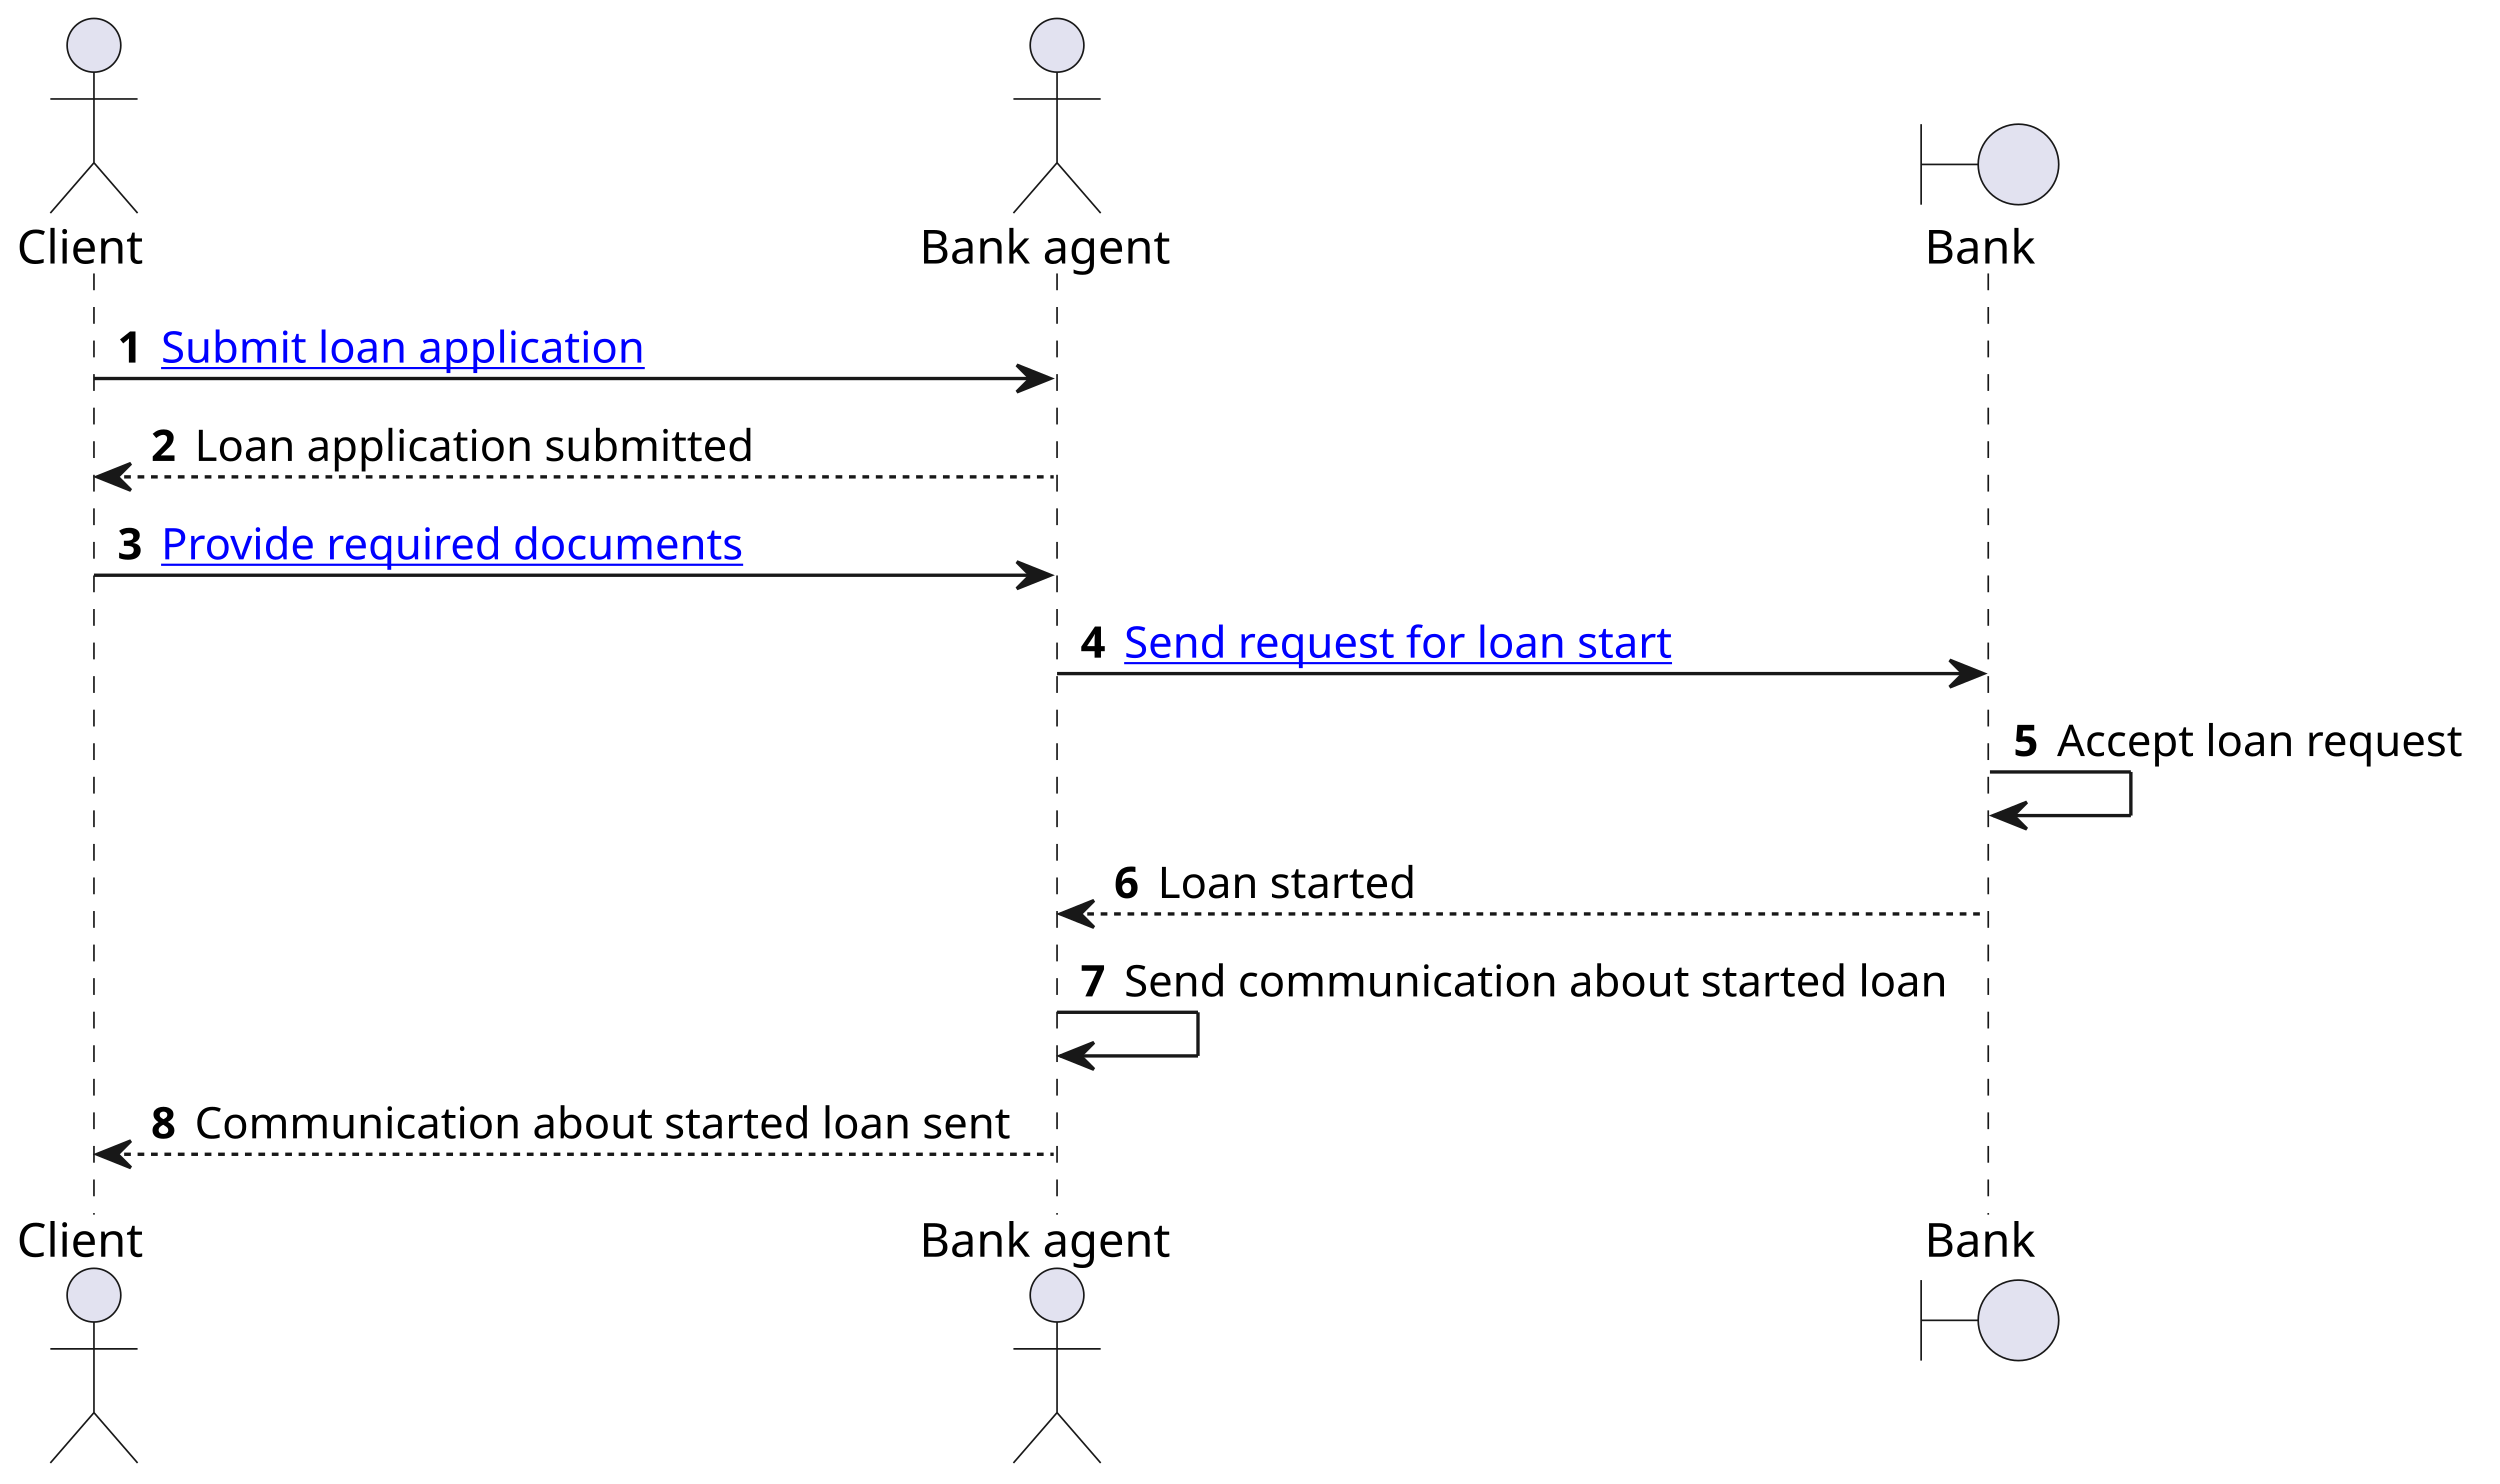
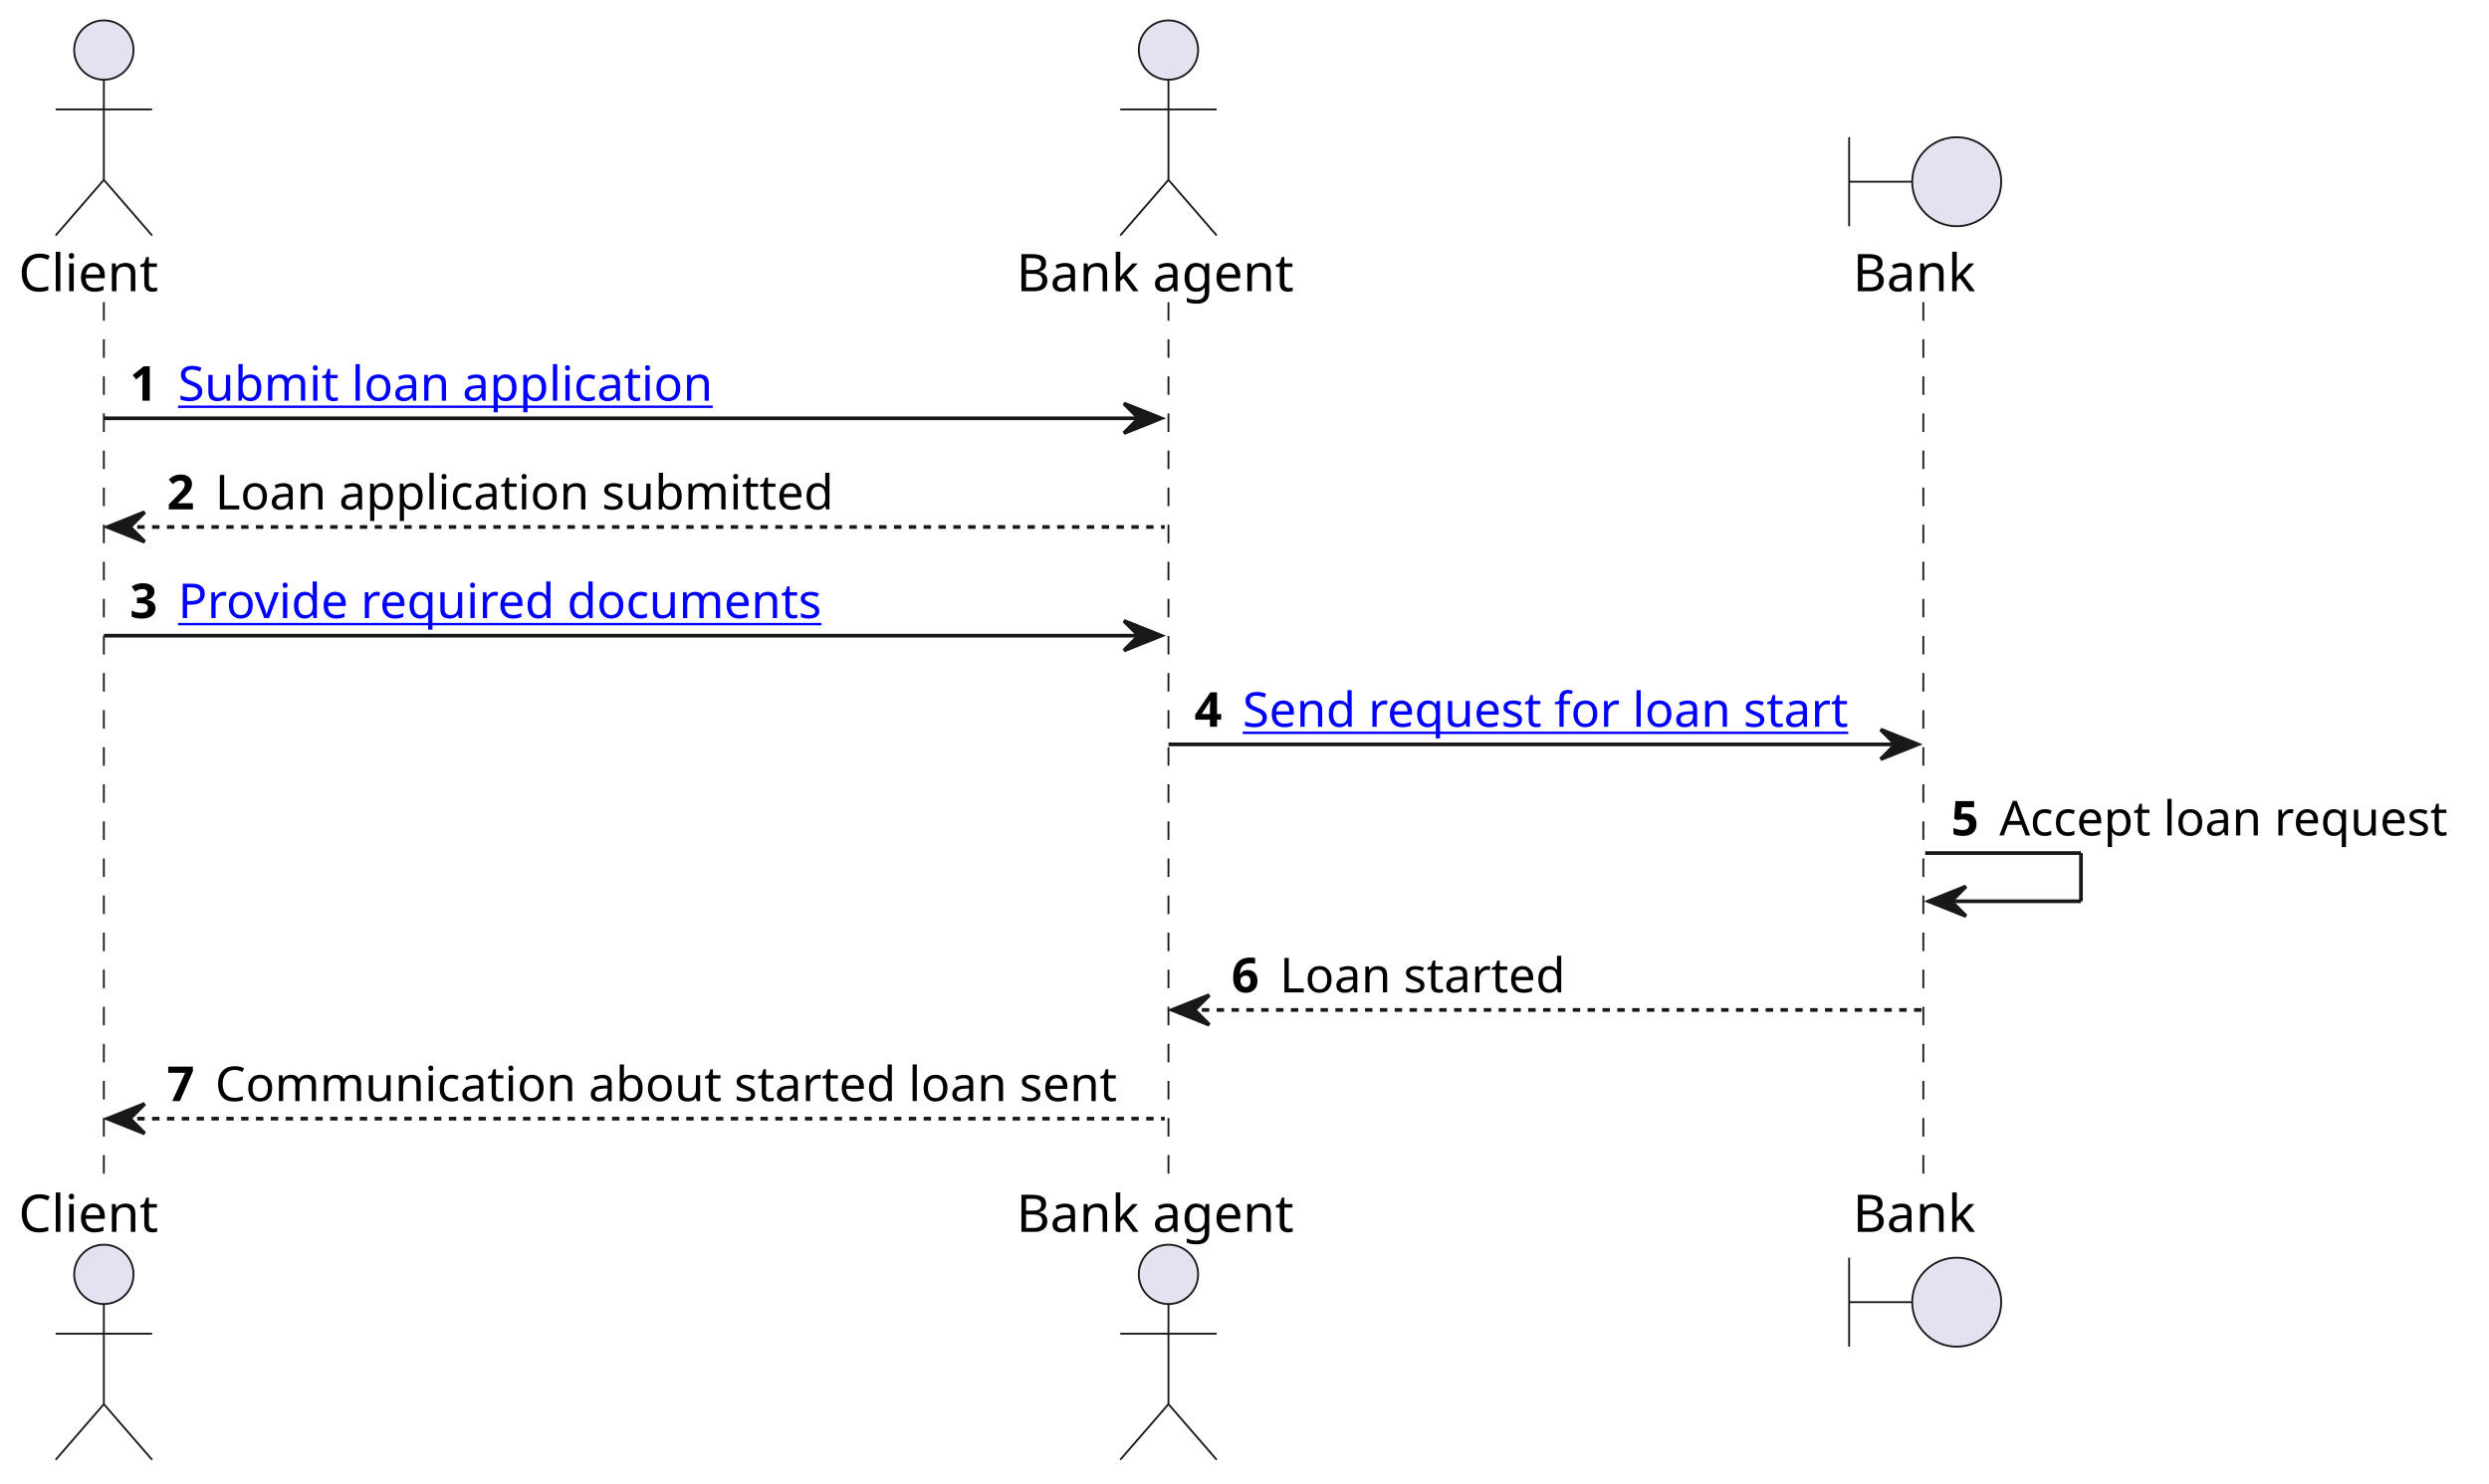
- <svg xmlns="http://www.w3.org/2000/svg" xmlns:xlink="http://www.w3.org/1999/xlink" contentStyleType="text/css" height="442px" preserveAspectRatio="none" style="width:745px;height:442px;background:#FFFFFF;" version="1.1" viewBox="0 0 745 442" width="745px" zoomAndPan="magnify">
+ <svg xmlns="http://www.w3.org/2000/svg" xmlns:xlink="http://www.w3.org/1999/xlink" contentStyleType="text/css" height="400px" preserveAspectRatio="none" style="width:671px;height:400px;background:#FFFFFF;" version="1.1" viewBox="0 0 671 400" width="671px" zoomAndPan="magnify">
  <defs />
  <g>
-     <line style="stroke:#181818;stroke-width:0.5;stroke-dasharray:5.0,5.0;" x1="28" x2="28" y1="81.488" y2="361.973" />
-     <line style="stroke:#181818;stroke-width:0.5;stroke-dasharray:5.0,5.0;" x1="315" x2="315" y1="81.488" y2="361.973" />
-     <line style="stroke:#181818;stroke-width:0.5;stroke-dasharray:5.0,5.0;" x1="592.5" x2="592.5" y1="81.488" y2="361.973" />
+     <line style="stroke:#181818;stroke-width:0.5;stroke-dasharray:5.0,5.0;" x1="28" x2="28" y1="81.488" y2="319.662" />
+     <line style="stroke:#181818;stroke-width:0.5;stroke-dasharray:5.0,5.0;" x1="315" x2="315" y1="81.488" y2="319.662" />
+     <line style="stroke:#181818;stroke-width:0.5;stroke-dasharray:5.0,5.0;" x1="518.5" x2="518.5" y1="81.488" y2="319.662" />
    <text fill="#000000" font-family="sans-serif" font-size="14" lengthAdjust="spacing" textLength="40" x="5" y="78.535">Client</text>
    <ellipse cx="28" cy="13.5" fill="#E2E2F0" rx="8" ry="8" style="stroke:#181818;stroke-width:0.5;" />
    <path d="M28,21.5 L28,48.5 M15,29.5 L41,29.5 M28,48.5 L15,63.5 M28,48.5 L41,63.5 " fill="none" style="stroke:#181818;stroke-width:0.5;" />
-     <text fill="#000000" font-family="sans-serif" font-size="14" lengthAdjust="spacing" textLength="40" x="5" y="374.508">Client</text>
-     <ellipse cx="28" cy="385.961" fill="#E2E2F0" rx="8" ry="8" style="stroke:#181818;stroke-width:0.5;" />
-     <path d="M28,393.961 L28,420.961 M15,401.961 L41,401.961 M28,420.961 L15,435.961 M28,420.961 L41,435.961 " fill="none" style="stroke:#181818;stroke-width:0.5;" />
+     <text fill="#000000" font-family="sans-serif" font-size="14" lengthAdjust="spacing" textLength="40" x="5" y="332.197">Client</text>
+     <ellipse cx="28" cy="343.65" fill="#E2E2F0" rx="8" ry="8" style="stroke:#181818;stroke-width:0.5;" />
+     <path d="M28,351.65 L28,378.65 M15,359.65 L41,359.65 M28,378.65 L15,393.65 M28,378.65 L41,393.65 " fill="none" style="stroke:#181818;stroke-width:0.5;" />
    <text fill="#000000" font-family="sans-serif" font-size="14" lengthAdjust="spacing" textLength="76" x="274" y="78.535">Bank agent</text>
    <ellipse cx="315" cy="13.5" fill="#E2E2F0" rx="8" ry="8" style="stroke:#181818;stroke-width:0.5;" />
    <path d="M315,21.5 L315,48.5 M302,29.5 L328,29.5 M315,48.5 L302,63.5 M315,48.5 L328,63.5 " fill="none" style="stroke:#181818;stroke-width:0.5;" />
-     <text fill="#000000" font-family="sans-serif" font-size="14" lengthAdjust="spacing" textLength="76" x="274" y="374.508">Bank agent</text>
-     <ellipse cx="315" cy="385.961" fill="#E2E2F0" rx="8" ry="8" style="stroke:#181818;stroke-width:0.5;" />
-     <path d="M315,393.961 L315,420.961 M302,401.961 L328,401.961 M315,420.961 L302,435.961 M315,420.961 L328,435.961 " fill="none" style="stroke:#181818;stroke-width:0.5;" />
-     <text fill="#000000" font-family="sans-serif" font-size="14" lengthAdjust="spacing" textLength="33" x="573.5" y="78.535">Bank</text>
-     <path d="M572.5,37 L572.5,61 M572.5,49 L589.5,49 " fill="none" style="stroke:#181818;stroke-width:0.5;" />
-     <ellipse cx="601.5" cy="49" fill="#E2E2F0" rx="12" ry="12" style="stroke:#181818;stroke-width:0.5;" />
-     <text fill="#000000" font-family="sans-serif" font-size="14" lengthAdjust="spacing" textLength="33" x="573.5" y="374.508">Bank</text>
-     <path d="M572.5,381.461 L572.5,405.461 M572.5,393.461 L589.5,393.461 " fill="none" style="stroke:#181818;stroke-width:0.5;" />
-     <ellipse cx="601.5" cy="393.461" fill="#E2E2F0" rx="12" ry="12" style="stroke:#181818;stroke-width:0.5;" />
+     <text fill="#000000" font-family="sans-serif" font-size="14" lengthAdjust="spacing" textLength="76" x="274" y="332.197">Bank agent</text>
+     <ellipse cx="315" cy="343.65" fill="#E2E2F0" rx="8" ry="8" style="stroke:#181818;stroke-width:0.5;" />
+     <path d="M315,351.65 L315,378.65 M302,359.65 L328,359.65 M315,378.65 L302,393.65 M315,378.65 L328,393.65 " fill="none" style="stroke:#181818;stroke-width:0.5;" />
+     <text fill="#000000" font-family="sans-serif" font-size="14" lengthAdjust="spacing" textLength="33" x="499.5" y="78.535">Bank</text>
+     <path d="M498.5,37 L498.5,61 M498.5,49 L515.5,49 " fill="none" style="stroke:#181818;stroke-width:0.5;" />
+     <ellipse cx="527.5" cy="49" fill="#E2E2F0" rx="12" ry="12" style="stroke:#181818;stroke-width:0.5;" />
+     <text fill="#000000" font-family="sans-serif" font-size="14" lengthAdjust="spacing" textLength="33" x="499.5" y="332.197">Bank</text>
+     <path d="M498.5,339.15 L498.5,363.15 M498.5,351.15 L515.5,351.15 " fill="none" style="stroke:#181818;stroke-width:0.5;" />
+     <ellipse cx="527.5" cy="351.15" fill="#E2E2F0" rx="12" ry="12" style="stroke:#181818;stroke-width:0.5;" />
    <polygon fill="#181818" points="303,108.799,313,112.799,303,116.799,307,112.799" style="stroke:#181818;stroke-width:1.0;" />
    <line style="stroke:#181818;stroke-width:1.0;" x1="28" x2="309" y1="112.799" y2="112.799" />
    <text fill="#000000" font-family="sans-serif" font-size="13" font-weight="bold" lengthAdjust="spacing" textLength="9" x="35" y="108.057">1</text>
    <a href="https://github.com/PawelJaworski/ddd-loan-application/blob/main/src/main/java/pl/javorek/ddd/service/applicationforloan/application/command/ApplicationForALoanCmdFacade.java" target="_top" title="https://github.com/PawelJaworski/ddd-loan-application/blob/main/src/main/java/pl/javorek/ddd/service/applicationforloan/application/command/ApplicationForALoanCmdFacade.java" xlink:actuate="onRequest" xlink:href="https://github.com/PawelJaworski/ddd-loan-application/blob/main/src/main/java/pl/javorek/ddd/service/applicationforloan/application/command/ApplicationForALoanCmdFacade.java" xlink:show="new" xlink:title="https://github.com/PawelJaworski/ddd-loan-application/blob/main/src/main/java/pl/javorek/ddd/service/applicationforloan/application/command/ApplicationForALoanCmdFacade.java" xlink:type="simple">
      <text fill="#0000FF" font-family="sans-serif" font-size="13" lengthAdjust="spacing" text-decoration="underline" textLength="149" x="48" y="108.057">Submit loan application</text>
    </a>
    <polygon fill="#181818" points="39,138.109,29,142.109,39,146.109,35,142.109" style="stroke:#181818;stroke-width:1.0;" />
    <line style="stroke:#181818;stroke-width:1.0;stroke-dasharray:2.0,2.0;" x1="33" x2="314" y1="142.109" y2="142.109" />
    <text fill="#000000" font-family="sans-serif" font-size="13" font-weight="bold" lengthAdjust="spacing" textLength="9" x="45" y="137.367">2</text>
    <text fill="#000000" font-family="sans-serif" font-size="13" lengthAdjust="spacing" textLength="172" x="58" y="137.367">Loan application submitted</text>
    <polygon fill="#181818" points="303,167.42,313,171.42,303,175.42,307,171.42" style="stroke:#181818;stroke-width:1.0;" />
    <line style="stroke:#181818;stroke-width:1.0;" x1="28" x2="309" y1="171.42" y2="171.42" />
    <text fill="#000000" font-family="sans-serif" font-size="13" font-weight="bold" lengthAdjust="spacing" textLength="9" x="35" y="166.678">3</text>
    <a href="https://github.com/PawelJaworski/ddd-loan-application/blob/main/src/main/java/pl/javorek/ddd/service/applicationforloan/application/command/ApplicationForALoanCmdFacade.java" target="_top" title="https://github.com/PawelJaworski/ddd-loan-application/blob/main/src/main/java/pl/javorek/ddd/service/applicationforloan/application/command/ApplicationForALoanCmdFacade.java" xlink:actuate="onRequest" xlink:href="https://github.com/PawelJaworski/ddd-loan-application/blob/main/src/main/java/pl/javorek/ddd/service/applicationforloan/application/command/ApplicationForALoanCmdFacade.java" xlink:show="new" xlink:title="https://github.com/PawelJaworski/ddd-loan-application/blob/main/src/main/java/pl/javorek/ddd/service/applicationforloan/application/command/ApplicationForALoanCmdFacade.java" xlink:type="simple">
      <text fill="#0000FF" font-family="sans-serif" font-size="13" lengthAdjust="spacing" text-decoration="underline" textLength="176" x="48" y="166.678">Provide required documents</text>
    </a>
-     <polygon fill="#181818" points="581,196.731,591,200.731,581,204.731,585,200.731" style="stroke:#181818;stroke-width:1.0;" />
-     <line style="stroke:#181818;stroke-width:1.0;" x1="315" x2="587" y1="200.731" y2="200.731" />
+     <polygon fill="#181818" points="507,196.731,517,200.731,507,204.731,511,200.731" style="stroke:#181818;stroke-width:1.0;" />
+     <line style="stroke:#181818;stroke-width:1.0;" x1="315" x2="513" y1="200.731" y2="200.731" />
    <text fill="#000000" font-family="sans-serif" font-size="13" font-weight="bold" lengthAdjust="spacing" textLength="9" x="322" y="195.988">4</text>
    <a href="https://github.com/PawelJaworski/ddd-loan-application/blob/main/src/main/java/pl/javorek/ddd/service/applicationforloan/application/command/ApplicationForALoanCmdFacade.java" target="_top" title="https://github.com/PawelJaworski/ddd-loan-application/blob/main/src/main/java/pl/javorek/ddd/service/applicationforloan/application/command/ApplicationForALoanCmdFacade.java" xlink:actuate="onRequest" xlink:href="https://github.com/PawelJaworski/ddd-loan-application/blob/main/src/main/java/pl/javorek/ddd/service/applicationforloan/application/command/ApplicationForALoanCmdFacade.java" xlink:show="new" xlink:title="https://github.com/PawelJaworski/ddd-loan-application/blob/main/src/main/java/pl/javorek/ddd/service/applicationforloan/application/command/ApplicationForALoanCmdFacade.java" xlink:type="simple">
      <text fill="#0000FF" font-family="sans-serif" font-size="13" lengthAdjust="spacing" text-decoration="underline" textLength="167" x="335" y="195.988">Send request for loan start</text>
    </a>
-     <line style="stroke:#181818;stroke-width:1.0;" x1="593" x2="635" y1="230.041" y2="230.041" />
-     <line style="stroke:#181818;stroke-width:1.0;" x1="635" x2="635" y1="230.041" y2="243.041" />
-     <line style="stroke:#181818;stroke-width:1.0;" x1="594" x2="635" y1="243.041" y2="243.041" />
-     <polygon fill="#181818" points="604,239.041,594,243.041,604,247.041,600,243.041" style="stroke:#181818;stroke-width:1.0;" />
-     <text fill="#000000" font-family="sans-serif" font-size="13" font-weight="bold" lengthAdjust="spacing" textLength="9" x="600" y="225.299">5</text>
-     <text fill="#000000" font-family="sans-serif" font-size="13" lengthAdjust="spacing" textLength="125" x="613" y="225.299">Accept loan request</text>
+     <line style="stroke:#181818;stroke-width:1.0;" x1="519" x2="561" y1="230.041" y2="230.041" />
+     <line style="stroke:#181818;stroke-width:1.0;" x1="561" x2="561" y1="230.041" y2="243.041" />
+     <line style="stroke:#181818;stroke-width:1.0;" x1="520" x2="561" y1="243.041" y2="243.041" />
+     <polygon fill="#181818" points="530,239.041,520,243.041,530,247.041,526,243.041" style="stroke:#181818;stroke-width:1.0;" />
+     <text fill="#000000" font-family="sans-serif" font-size="13" font-weight="bold" lengthAdjust="spacing" textLength="9" x="526" y="225.299">5</text>
+     <text fill="#000000" font-family="sans-serif" font-size="13" lengthAdjust="spacing" textLength="125" x="539" y="225.299">Accept loan request</text>
    <polygon fill="#181818" points="326,268.352,316,272.352,326,276.352,322,272.352" style="stroke:#181818;stroke-width:1.0;" />
-     <line style="stroke:#181818;stroke-width:1.0;stroke-dasharray:2.0,2.0;" x1="320" x2="592" y1="272.352" y2="272.352" />
+     <line style="stroke:#181818;stroke-width:1.0;stroke-dasharray:2.0,2.0;" x1="320" x2="518" y1="272.352" y2="272.352" />
    <text fill="#000000" font-family="sans-serif" font-size="13" font-weight="bold" lengthAdjust="spacing" textLength="9" x="332" y="267.609">6</text>
    <text fill="#000000" font-family="sans-serif" font-size="13" lengthAdjust="spacing" textLength="78" x="345" y="267.609">Loan started</text>
-     <line style="stroke:#181818;stroke-width:1.0;" x1="315" x2="357" y1="301.662" y2="301.662" />
-     <line style="stroke:#181818;stroke-width:1.0;" x1="357" x2="357" y1="301.662" y2="314.662" />
-     <line style="stroke:#181818;stroke-width:1.0;" x1="316" x2="357" y1="314.662" y2="314.662" />
-     <polygon fill="#181818" points="326,310.662,316,314.662,326,318.662,322,314.662" style="stroke:#181818;stroke-width:1.0;" />
-     <text fill="#000000" font-family="sans-serif" font-size="13" font-weight="bold" lengthAdjust="spacing" textLength="9" x="322" y="296.92">7</text>
-     <text fill="#000000" font-family="sans-serif" font-size="13" lengthAdjust="spacing" textLength="251" x="335" y="296.92">Send communication about started loan</text>
-     <polygon fill="#181818" points="39,339.973,29,343.973,39,347.973,35,343.973" style="stroke:#181818;stroke-width:1.0;" />
-     <line style="stroke:#181818;stroke-width:1.0;stroke-dasharray:2.0,2.0;" x1="33" x2="314" y1="343.973" y2="343.973" />
-     <text fill="#000000" font-family="sans-serif" font-size="13" font-weight="bold" lengthAdjust="spacing" textLength="9" x="45" y="339.231">8</text>
-     <text fill="#000000" font-family="sans-serif" font-size="13" lengthAdjust="spacing" textLength="250" x="58" y="339.231">Communication about started loan sent</text>
+     <polygon fill="#181818" points="39,297.662,29,301.662,39,305.662,35,301.662" style="stroke:#181818;stroke-width:1.0;" />
+     <line style="stroke:#181818;stroke-width:1.0;stroke-dasharray:2.0,2.0;" x1="33" x2="314" y1="301.662" y2="301.662" />
+     <text fill="#000000" font-family="sans-serif" font-size="13" font-weight="bold" lengthAdjust="spacing" textLength="9" x="45" y="296.92">7</text>
+     <text fill="#000000" font-family="sans-serif" font-size="13" lengthAdjust="spacing" textLength="250" x="58" y="296.92">Communication about started loan sent</text>
  </g>
</svg>
